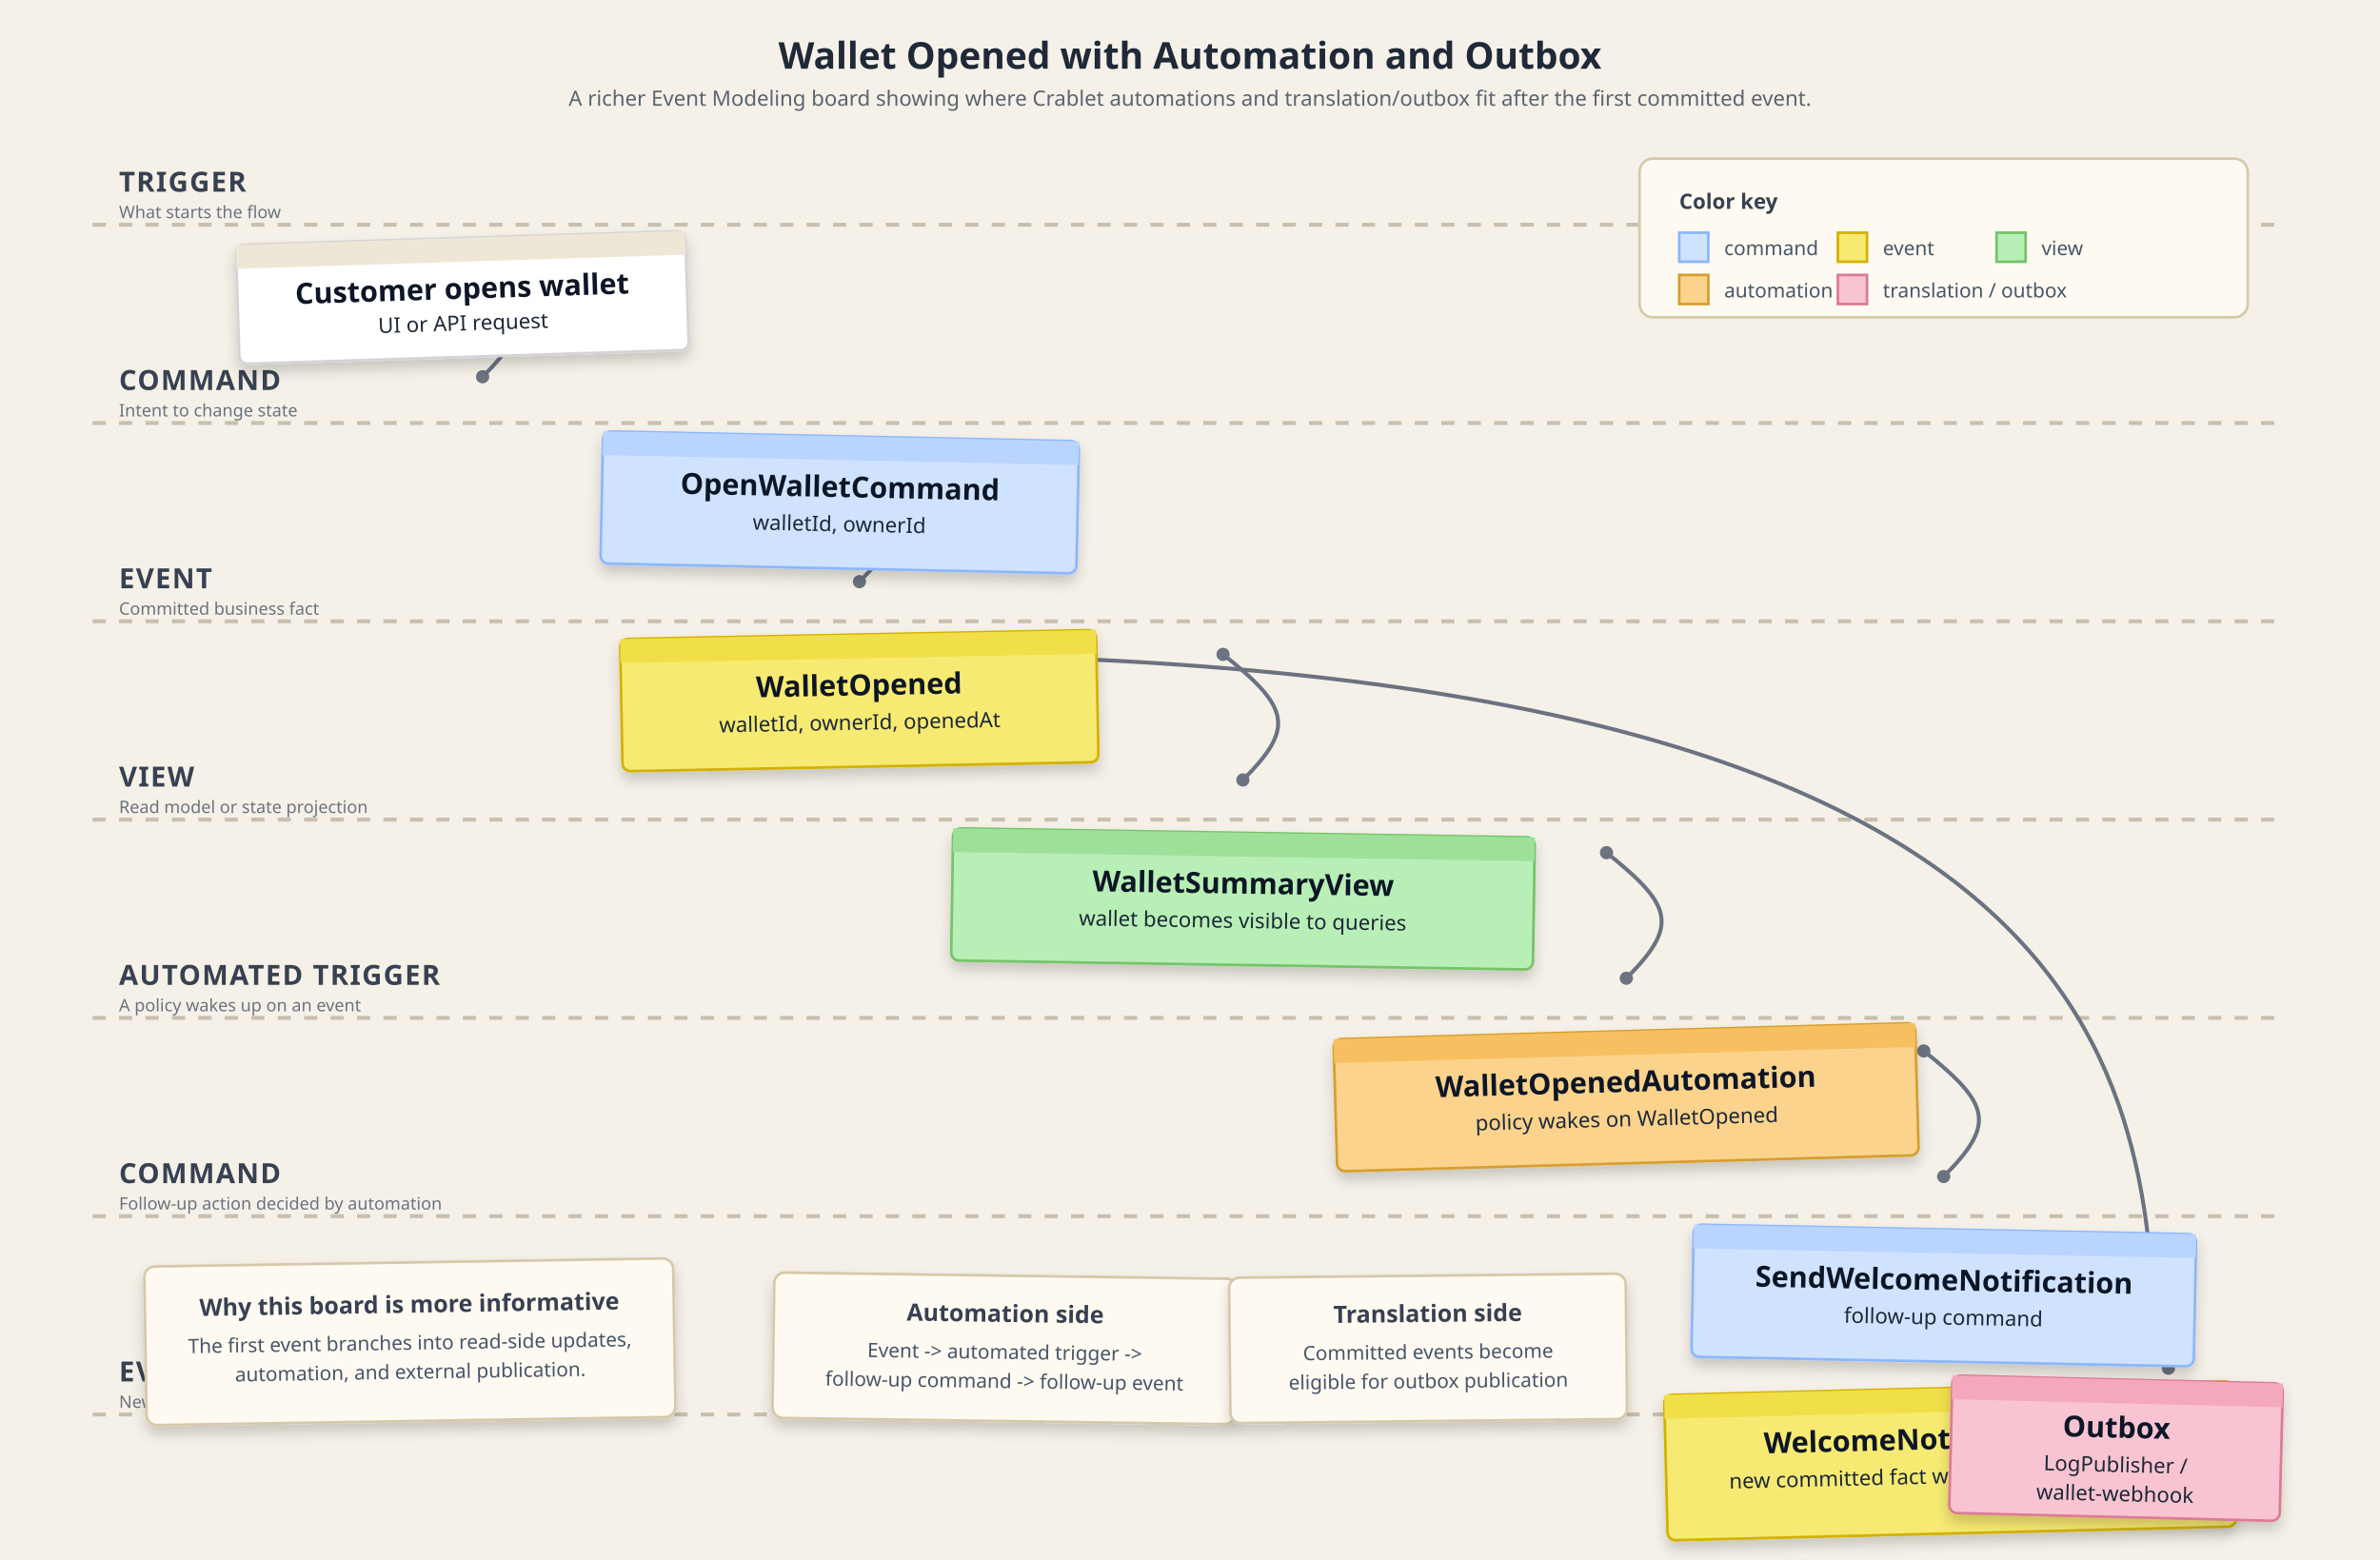
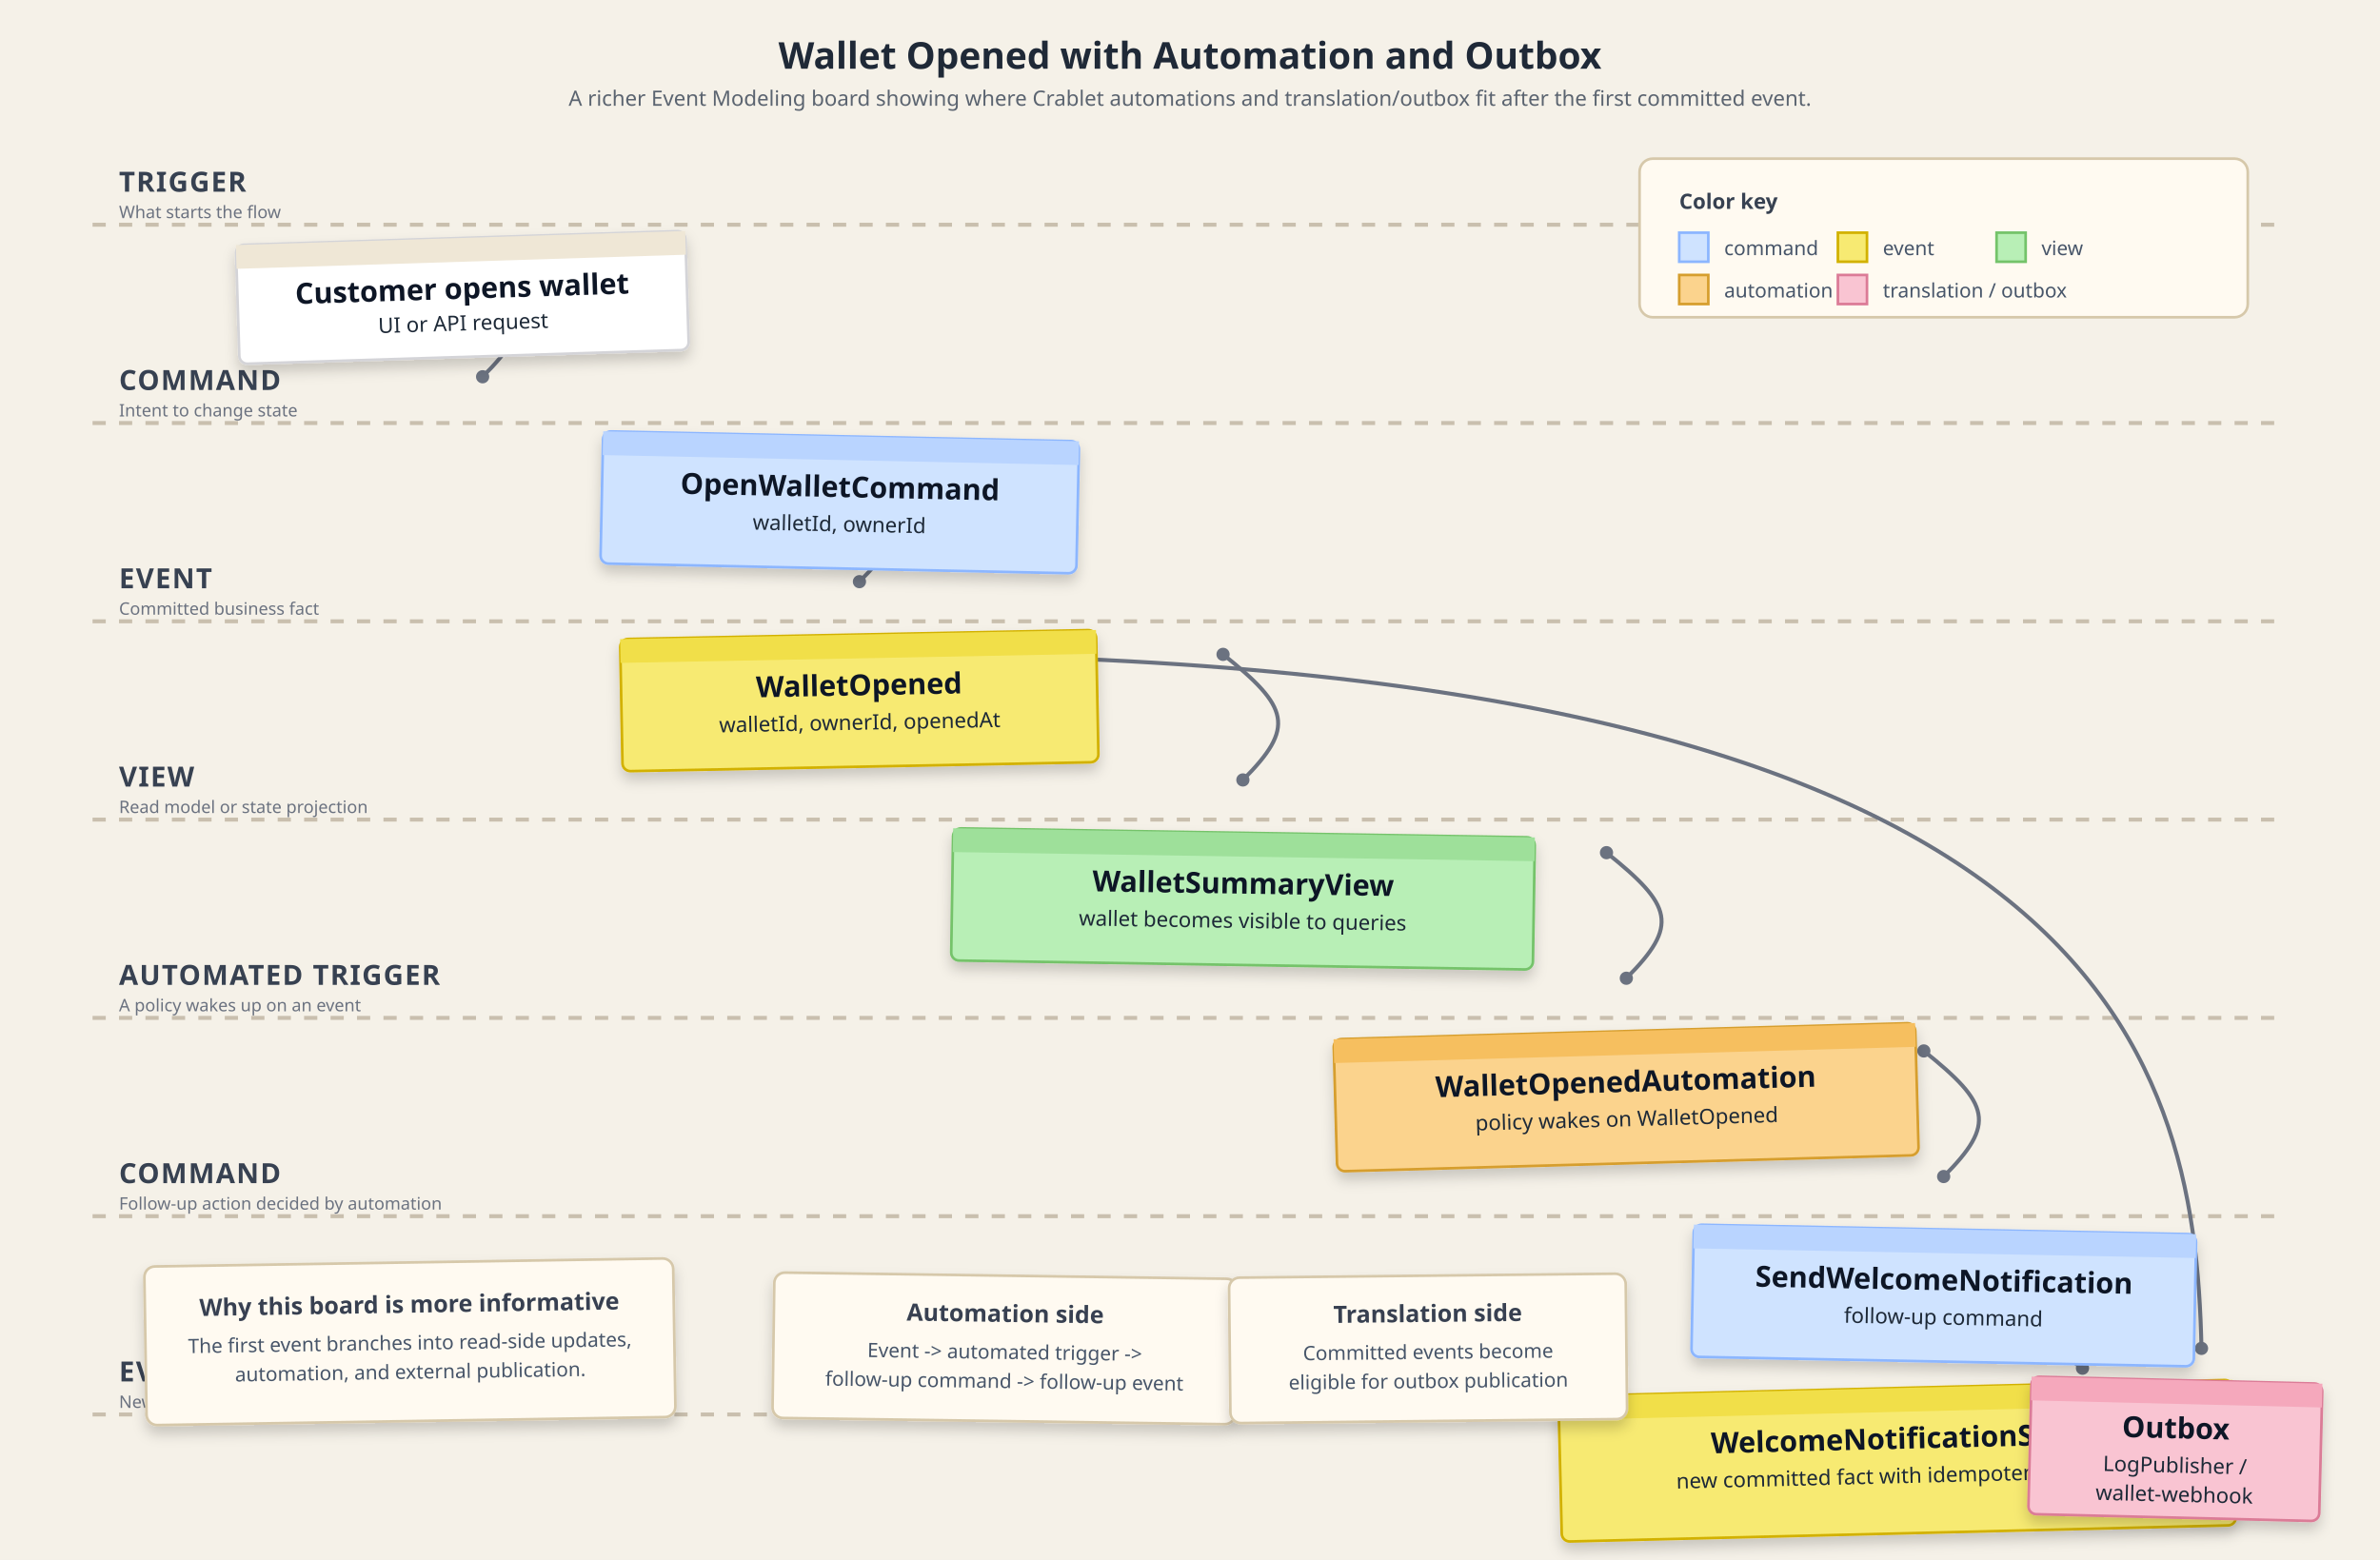
<svg xmlns="http://www.w3.org/2000/svg" width="1800" height="1180" viewBox="0 0 1800 1180" role="img" aria-labelledby="title desc">
  <defs>
    <style>
      .bg { fill: #f5f1e8; }
      .title { font: 700 28px 'Trebuchet MS', 'Segoe UI', sans-serif; fill: #1f2937; }
      .subtitle { font: 400 16px 'Trebuchet MS', 'Segoe UI', sans-serif; fill: #5b6470; }
      .lane-line { stroke: #c9bfae; stroke-width: 3; stroke-dasharray: 10 10; }
      .lane-label { font: 700 21px 'Trebuchet MS', 'Segoe UI', sans-serif; fill: #374151; letter-spacing: 1px; }
      .lane-note { font: 400 13px 'Trebuchet MS', 'Segoe UI', sans-serif; fill: #6b7280; }
      .sticky-title { font: 700 22px 'Trebuchet MS', 'Segoe UI', sans-serif; fill: #111827; }
      .sticky-text { font: 400 16px 'Trebuchet MS', 'Segoe UI', sans-serif; fill: #1f2937; }
      .small-note { font: 700 18px 'Trebuchet MS', 'Segoe UI', sans-serif; fill: #374151; }
      .small-text { font: 400 15px 'Trebuchet MS', 'Segoe UI', sans-serif; fill: #475569; }
      .string { stroke: #6b7280; stroke-width: 3; fill: none; stroke-linecap: round; }
      .dot { fill: #6b7280; }
      .legend { font: 700 16px 'Trebuchet MS', 'Segoe UI', sans-serif; fill: #374151; }
      .legend-text { font: 400 15px 'Trebuchet MS', 'Segoe UI', sans-serif; fill: #475569; }
    </style>
    <filter id="shadow" x="-20%" y="-20%" width="140%" height="160%">
      <feDropShadow dx="0" dy="6" stdDeviation="5" flood-color="#000000" flood-opacity="0.18" />
    </filter>
  </defs>
  <rect class="bg" x="0" y="0" width="1800" height="1180" />
  <text class="title" x="900" y="52" text-anchor="middle">Wallet Opened with Automation and Outbox</text>
  <text class="subtitle" x="900" y="80" text-anchor="middle">A richer Event Modeling board showing where Crablet automations and translation/outbox fit after the first committed event.</text>
  <line class="lane-line" x1="70" y1="170" x2="1730" y2="170" />
  <line class="lane-line" x1="70" y1="320" x2="1730" y2="320" />
  <line class="lane-line" x1="70" y1="470" x2="1730" y2="470" />
  <line class="lane-line" x1="70" y1="620" x2="1730" y2="620" />
  <line class="lane-line" x1="70" y1="770" x2="1730" y2="770" />
  <line class="lane-line" x1="70" y1="920" x2="1730" y2="920" />
  <line class="lane-line" x1="70" y1="1070" x2="1730" y2="1070" />
  <text class="lane-label" x="90" y="145">TRIGGER</text>
  <text class="lane-note" x="90" y="165">What starts the flow</text>
  <text class="lane-label" x="90" y="295">COMMAND</text>
  <text class="lane-note" x="90" y="315">Intent to change state</text>
  <text class="lane-label" x="90" y="445">EVENT</text>
  <text class="lane-note" x="90" y="465">Committed business fact</text>
  <text class="lane-label" x="90" y="595">VIEW</text>
  <text class="lane-note" x="90" y="615">Read model or state projection</text>
  <text class="lane-label" x="90" y="745">AUTOMATED TRIGGER</text>
  <text class="lane-note" x="90" y="765">A policy wakes up on an event</text>
  <text class="lane-label" x="90" y="895">COMMAND</text>
  <text class="lane-note" x="90" y="915">Follow-up action decided by automation</text>
  <text class="lane-label" x="90" y="1045">EVENT / TRANSLATION</text>
  <text class="lane-note" x="90" y="1065">New fact plus external publication path</text>
  <path class="string" d="M350 195 C400 230, 405 245, 365 285" />
  <circle class="dot" cx="350" cy="195" r="5" />
  <circle class="dot" cx="365" cy="285" r="5" />
  <path class="string" d="M635 345 C685 385, 690 400, 650 440" />
  <circle class="dot" cx="635" cy="345" r="5" />
  <circle class="dot" cx="650" cy="440" r="5" />
  <path class="string" d="M925 495 C975 535, 980 550, 940 590" />
  <circle class="dot" cx="925" cy="495" r="5" />
  <circle class="dot" cx="940" cy="590" r="5" />
  <path class="string" d="M1215 645 C1265 685, 1270 700, 1230 740" />
  <circle class="dot" cx="1215" cy="645" r="5" />
  <circle class="dot" cx="1230" cy="740" r="5" />
  <path class="string" d="M1455 795 C1505 835, 1510 850, 1470 890" />
  <circle class="dot" cx="1455" cy="795" r="5" />
  <circle class="dot" cx="1470" cy="890" r="5" />
-   <path class="string" d="M1470 945 C1535 990, 1590 1010, 1640 1035" />
+   <path class="string" d="M1470 945 C1510 985, 1545 1015, 1575 1035" />
  <circle class="dot" cx="1470" cy="945" r="5" />
-   <circle class="dot" cx="1640" cy="1035" r="5" />
-   <path class="string" d="M650 495 C1580 495, 1625 795, 1630 1025" />
-   <circle class="dot" cx="1630" cy="1025" r="5" />
+   <circle class="dot" cx="1575" cy="1035" r="5" />
+   <path class="string" d="M650 495 C1585 495, 1660 790, 1665 1020" />
+   <circle class="dot" cx="1665" cy="1020" r="5" />
  <g transform="rotate(-1.8 350 235)" filter="url(#shadow)">
    <rect x="180" y="180" width="340" height="90" rx="6" fill="#ffffff" stroke="#d4d4d8" stroke-width="2" />
    <rect x="180" y="180" width="340" height="18" fill="#efe7d6" />
    <text class="sticky-title" x="350" y="226" text-anchor="middle">Customer opens wallet</text>
    <text class="sticky-text" x="350" y="250" text-anchor="middle">UI or API request</text>
  </g>
  <g transform="rotate(1.2 635 385)" filter="url(#shadow)">
    <rect x="455" y="330" width="360" height="100" rx="6" fill="#cfe3ff" stroke="#8cb6ff" stroke-width="2" />
    <rect x="455" y="330" width="360" height="18" fill="#b9d4ff" />
    <text class="sticky-title" x="635" y="376" text-anchor="middle">OpenWalletCommand</text>
    <text class="sticky-text" x="635" y="402" text-anchor="middle">walletId, ownerId</text>
  </g>
  <g transform="rotate(-1.1 650 535)" filter="url(#shadow)">
    <rect x="470" y="480" width="360" height="100" rx="6" fill="#f7ea72" stroke="#d2b100" stroke-width="2" />
    <rect x="470" y="480" width="360" height="18" fill="#f1df48" />
    <text class="sticky-title" x="650" y="526" text-anchor="middle">WalletOpened</text>
    <text class="sticky-text" x="650" y="552" text-anchor="middle">walletId, ownerId, openedAt</text>
  </g>
  <g transform="rotate(0.9 940 685)" filter="url(#shadow)">
    <rect x="720" y="630" width="440" height="100" rx="6" fill="#b8efb6" stroke="#74c36a" stroke-width="2" />
    <rect x="720" y="630" width="440" height="18" fill="#9ee09a" />
    <text class="sticky-title" x="940" y="676" text-anchor="middle">WalletSummaryView</text>
    <text class="sticky-text" x="940" y="702" text-anchor="middle">wallet becomes visible to queries</text>
  </g>
  <g transform="rotate(-1.6 1230 835)" filter="url(#shadow)">
    <rect x="1010" y="780" width="440" height="100" rx="6" fill="#fbd38d" stroke="#d69e2e" stroke-width="2" />
    <rect x="1010" y="780" width="440" height="18" fill="#f6bf5f" />
    <text class="sticky-title" x="1230" y="826" text-anchor="middle">WalletOpenedAutomation</text>
    <text class="sticky-text" x="1230" y="852" text-anchor="middle">policy wakes on WalletOpened</text>
  </g>
  <g transform="rotate(1.1 1470 985)" filter="url(#shadow)">
    <rect x="1280" y="930" width="380" height="100" rx="6" fill="#cfe3ff" stroke="#8cb6ff" stroke-width="2" />
    <rect x="1280" y="930" width="380" height="18" fill="#b9d4ff" />
    <text class="sticky-title" x="1470" y="976" text-anchor="middle">SendWelcomeNotification</text>
    <text class="sticky-text" x="1470" y="1002" text-anchor="middle">follow-up command</text>
  </g>
-   <g transform="rotate(-1.4 1475 1110)" filter="url(#shadow)">
-     <rect x="1260" y="1050" width="430" height="110" rx="6" fill="#f7ea72" stroke="#d2b100" stroke-width="2" />
-     <rect x="1260" y="1050" width="430" height="18" fill="#f1df48" />
-     <text class="sticky-title" x="1475" y="1096" text-anchor="middle">WelcomeNotificationSent</text>
-     <text class="sticky-text" x="1475" y="1122" text-anchor="middle">new committed fact with idempotency check</text>
+   <g transform="rotate(-1.4 1435 1110)" filter="url(#shadow)">
+     <rect x="1180" y="1050" width="510" height="110" rx="6" fill="#f7ea72" stroke="#d2b100" stroke-width="2" />
+     <rect x="1180" y="1050" width="510" height="18" fill="#f1df48" />
+     <text class="sticky-title" x="1435" y="1096" text-anchor="middle">WelcomeNotificationSent</text>
+     <text class="sticky-text" x="1435" y="1122" text-anchor="middle">new committed fact with idempotency check</text>
  </g>
-   <g transform="rotate(1.4 1620 1110)" filter="url(#shadow)">
-     <rect x="1475" y="1044" width="250" height="104" rx="6" fill="#f9c4d2" stroke="#db7b97" stroke-width="2" />
-     <rect x="1475" y="1044" width="250" height="18" fill="#f5a8bc" />
-     <text class="sticky-title" x="1600" y="1088" text-anchor="middle">Outbox</text>
-     <text class="sticky-text" x="1600" y="1114" text-anchor="middle">LogPublisher /</text>
-     <text class="sticky-text" x="1600" y="1136" text-anchor="middle">wallet-webhook</text>
+   <g transform="rotate(1.4 1645 1105)" filter="url(#shadow)">
+     <rect x="1535" y="1044" width="220" height="104" rx="6" fill="#f9c4d2" stroke="#db7b97" stroke-width="2" />
+     <rect x="1535" y="1044" width="220" height="18" fill="#f5a8bc" />
+     <text class="sticky-title" x="1645" y="1088" text-anchor="middle">Outbox</text>
+     <text class="sticky-text" x="1645" y="1114" text-anchor="middle">LogPublisher /</text>
+     <text class="sticky-text" x="1645" y="1136" text-anchor="middle">wallet-webhook</text>
  </g>
  <g transform="rotate(-0.9 310 1015)" filter="url(#shadow)">
    <rect x="110" y="955" width="400" height="120" rx="8" fill="#fffaf1" stroke="#d6c8aa" stroke-width="2" />
    <text class="small-note" x="310" y="993" text-anchor="middle">Why this board is more informative</text>
    <text class="small-text" x="310" y="1021" text-anchor="middle">The first event branches into read-side updates,</text>
    <text class="small-text" x="310" y="1043" text-anchor="middle">automation, and external publication.</text>
  </g>
  <g transform="rotate(0.8 760 1015)" filter="url(#shadow)">
    <rect x="585" y="965" width="350" height="110" rx="8" fill="#fffaf1" stroke="#d6c8aa" stroke-width="2" />
    <text class="small-note" x="760" y="1000" text-anchor="middle">Automation side</text>
    <text class="small-text" x="760" y="1028" text-anchor="middle">Event -&gt; automated trigger -&gt;</text>
    <text class="small-text" x="760" y="1050" text-anchor="middle">follow-up command -&gt; follow-up event</text>
  </g>
  <g transform="rotate(-0.6 1080 1015)" filter="url(#shadow)">
    <rect x="930" y="965" width="300" height="110" rx="8" fill="#fffaf1" stroke="#d6c8aa" stroke-width="2" />
    <text class="small-note" x="1080" y="1000" text-anchor="middle">Translation side</text>
    <text class="small-text" x="1080" y="1028" text-anchor="middle">Committed events become</text>
    <text class="small-text" x="1080" y="1050" text-anchor="middle">eligible for outbox publication</text>
  </g>
  <rect x="1240" y="120" width="460" height="120" rx="10" fill="#fffaf1" stroke="#d6c8aa" stroke-width="2" />
  <text class="legend" x="1270" y="158">Color key</text>
  <rect x="1270" y="176" width="22" height="22" fill="#cfe3ff" stroke="#8cb6ff" stroke-width="2" />
  <text class="legend-text" x="1304" y="193">command</text>
  <rect x="1390" y="176" width="22" height="22" fill="#f7ea72" stroke="#d2b100" stroke-width="2" />
  <text class="legend-text" x="1424" y="193">event</text>
  <rect x="1510" y="176" width="22" height="22" fill="#b8efb6" stroke="#74c36a" stroke-width="2" />
  <text class="legend-text" x="1544" y="193">view</text>
  <rect x="1270" y="208" width="22" height="22" fill="#fbd38d" stroke="#d69e2e" stroke-width="2" />
  <text class="legend-text" x="1304" y="225">automation</text>
  <rect x="1390" y="208" width="22" height="22" fill="#f9c4d2" stroke="#db7b97" stroke-width="2" />
  <text class="legend-text" x="1424" y="225">translation / outbox</text>
</svg>
